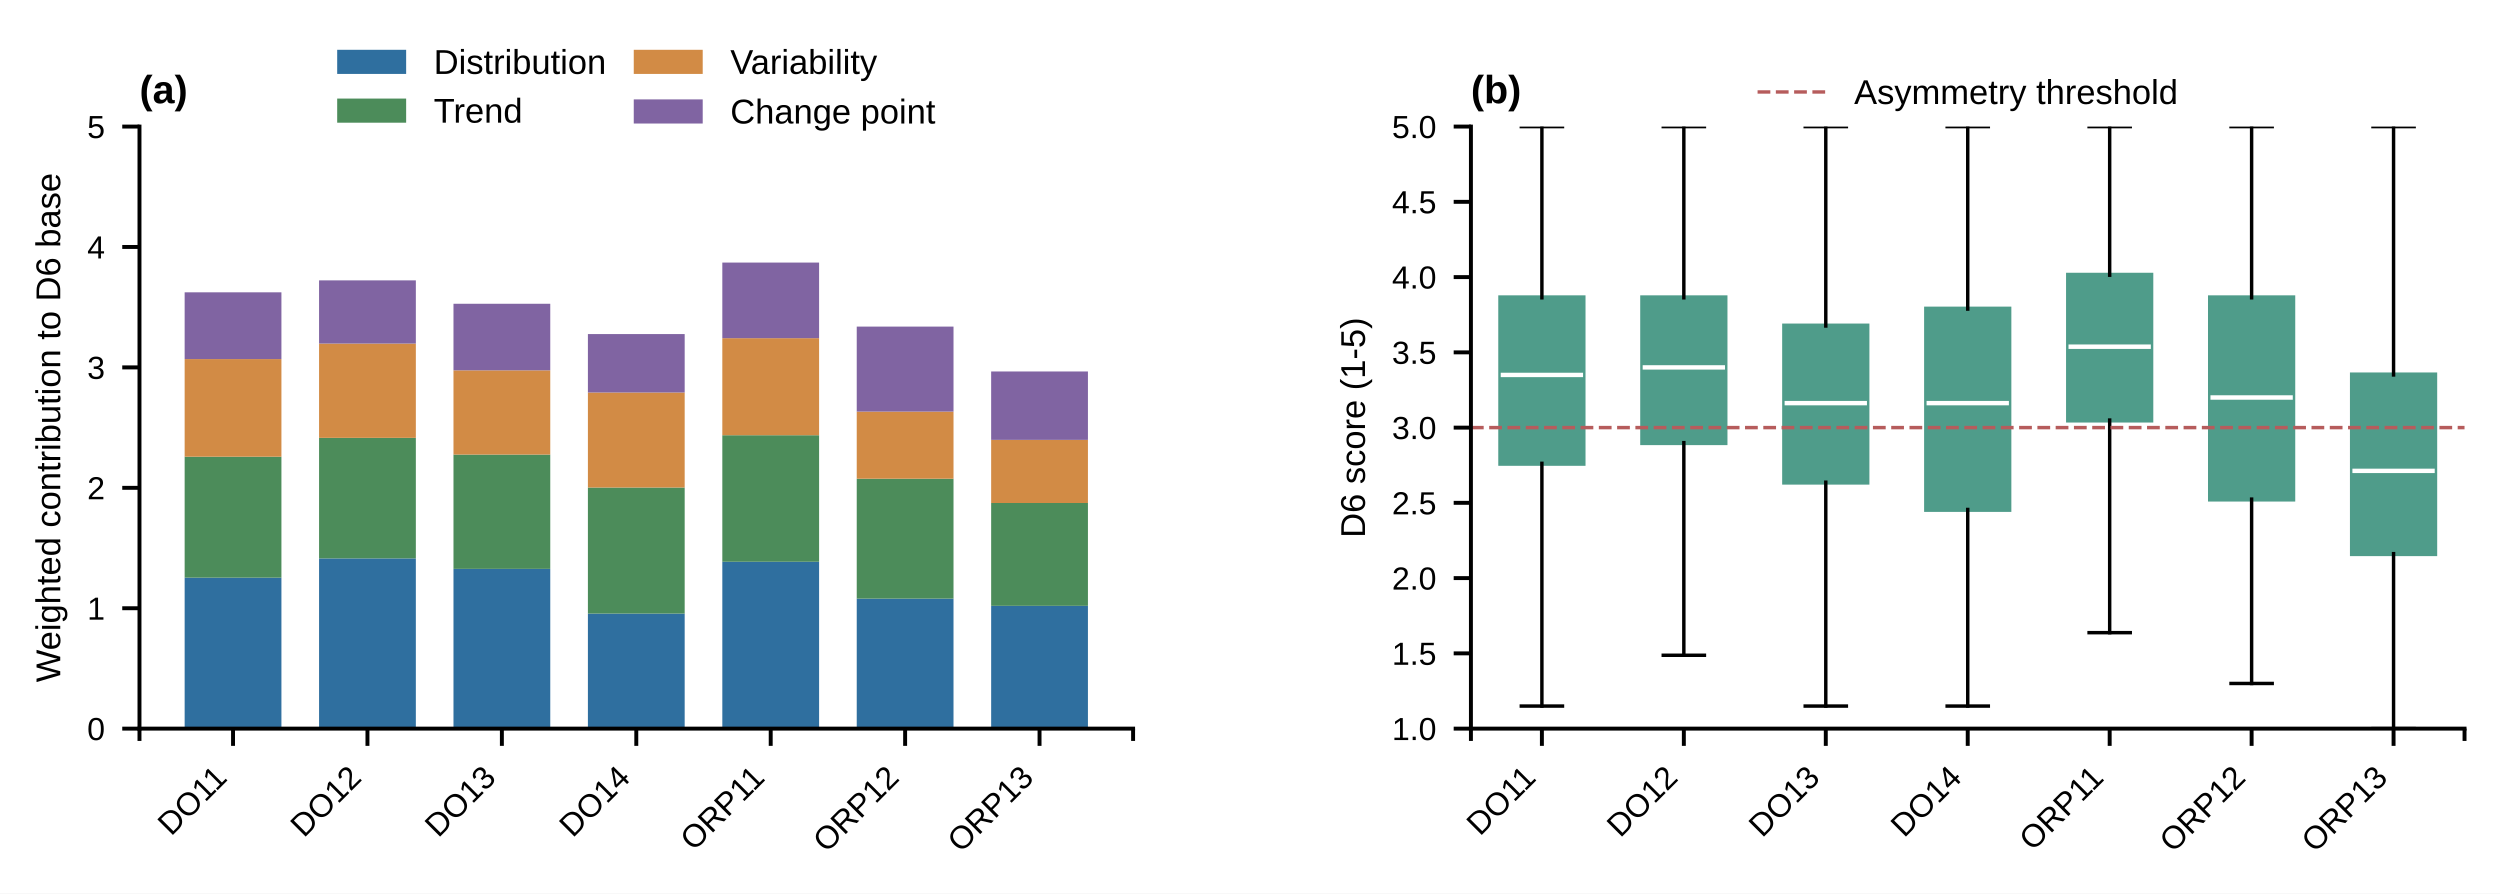
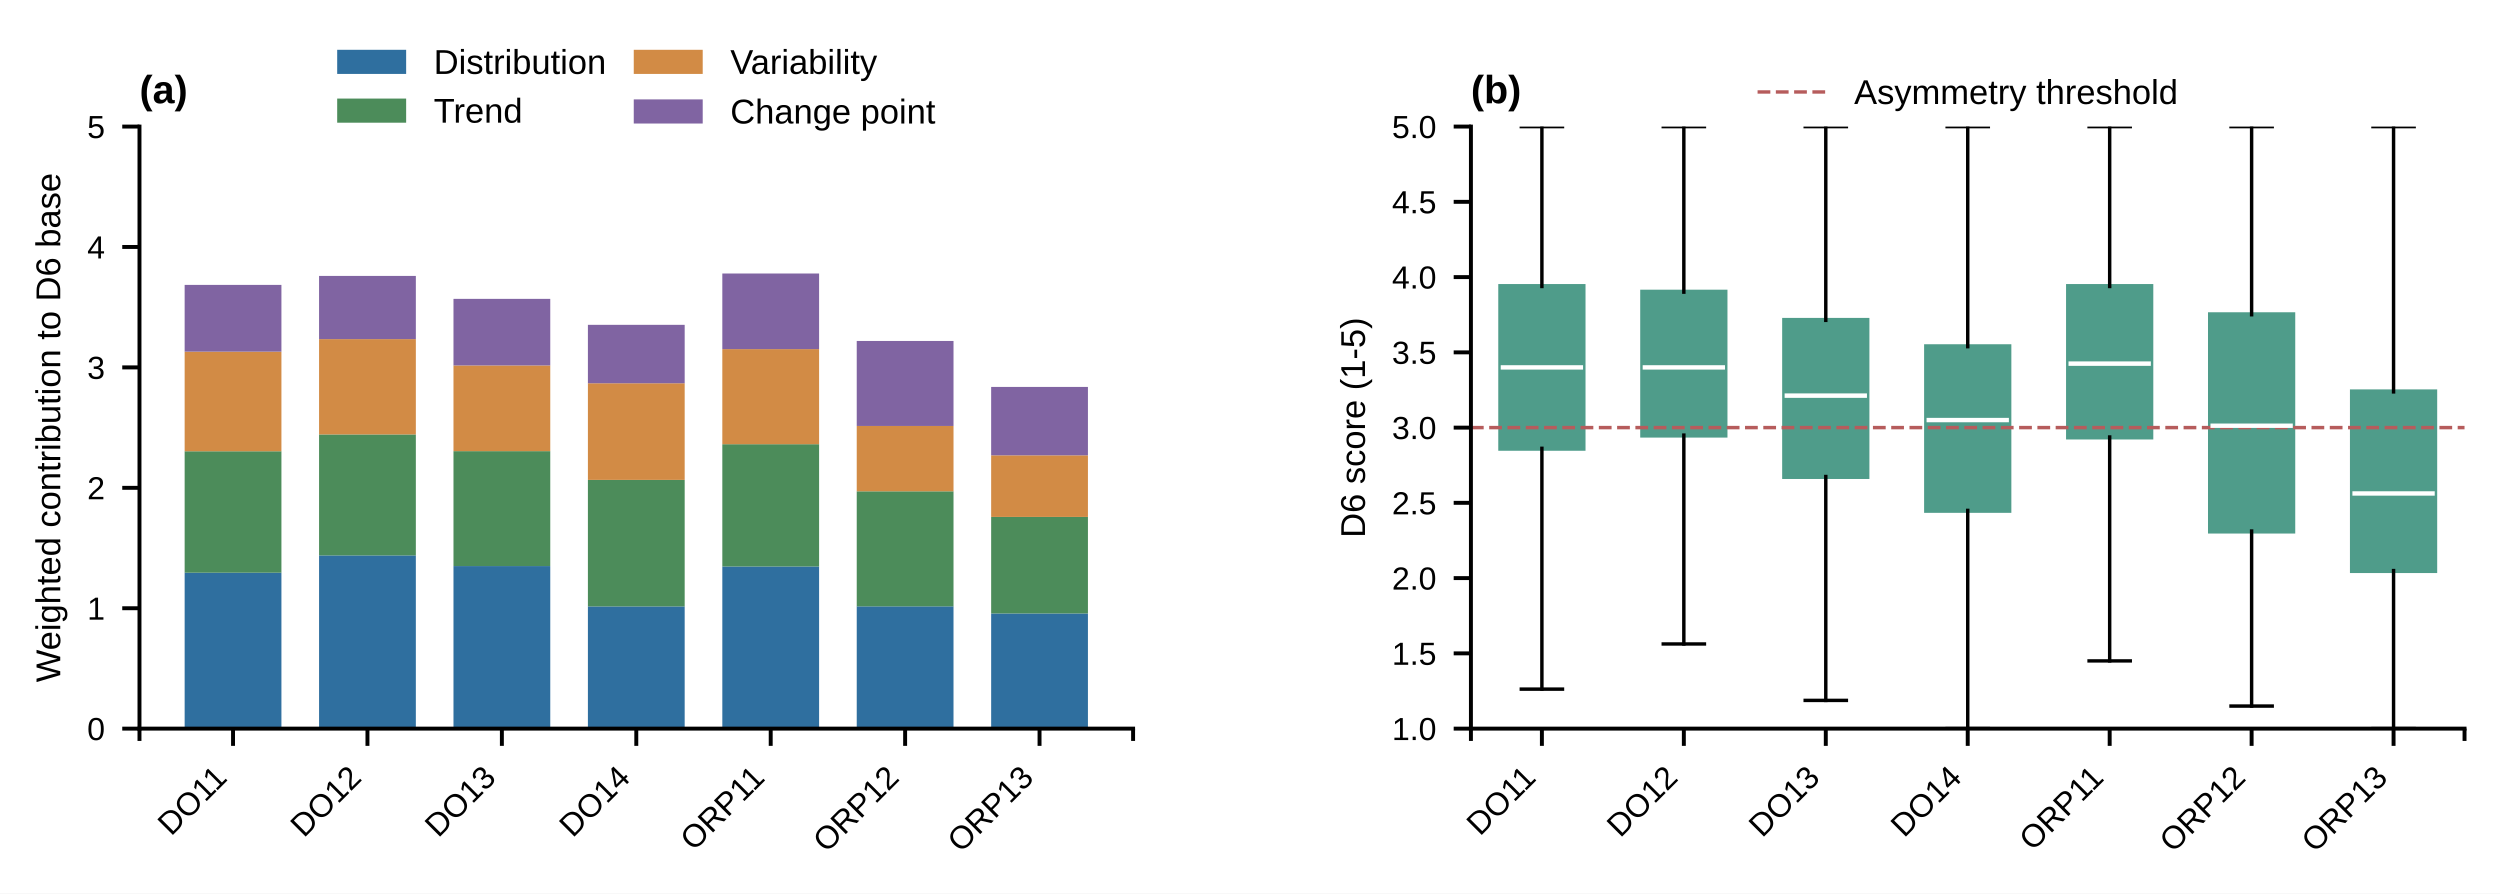
<svg xmlns="http://www.w3.org/2000/svg" xmlns:xlink="http://www.w3.org/1999/xlink" width="507.573pt" height="181.407pt" viewBox="0 0 507.573 181.407" version="1.1">
  <defs>
    <style type="text/css">*{stroke-linejoin: round; stroke-linecap: butt}</style>
  </defs>
  <g id="figure_1">
    <g id="patch_1">
      <path d="M 0 181.407  L 507.573 181.407  L 507.573 0  L 0 0  z " style="fill: #ffffff" />
    </g>
    <g id="axes_1">
      <g id="patch_2">
        <path d="M 28.319 147.931  L 230.051 147.931  L 230.051 25.701  L 28.319 25.701  z " style="fill: #ffffff" />
      </g>
      <g id="patch_3">
-         <path d="M 37.489 147.931  L 57.138 147.931  L 57.138 117.283  L 37.489 117.283  z " clip-path="url(#p89795b368a)" style="fill: #2f6f9f" />
+         <path d="M 37.489 147.931  L 57.138 147.931  L 57.138 116.275  L 37.489 116.275  z " clip-path="url(#pc3d858c9db)" style="fill: #2f6f9f" />
      </g>
      <g id="patch_4">
-         <path d="M 64.779 147.931  L 84.429 147.931  L 84.429 113.371  L 64.779 113.371  z " clip-path="url(#p89795b368a)" style="fill: #2f6f9f" />
+         <path d="M 64.779 147.931  L 84.429 147.931  L 84.429 112.768  L 64.779 112.768  z " clip-path="url(#pc3d858c9db)" style="fill: #2f6f9f" />
      </g>
      <g id="patch_5">
-         <path d="M 92.07 147.931  L 111.719 147.931  L 111.719 115.496  L 92.07 115.496  z " clip-path="url(#p89795b368a)" style="fill: #2f6f9f" />
+         <path d="M 92.07 147.931  L 111.719 147.931  L 111.719 114.924  L 92.07 114.924  z " clip-path="url(#pc3d858c9db)" style="fill: #2f6f9f" />
      </g>
      <g id="patch_6">
-         <path d="M 119.361 147.931  L 139.01 147.931  L 139.01 124.578  L 119.361 124.578  z " clip-path="url(#p89795b368a)" style="fill: #2f6f9f" />
+         <path d="M 119.361 147.931  L 139.01 147.931  L 139.01 123.12  L 119.361 123.12  z " clip-path="url(#pc3d858c9db)" style="fill: #2f6f9f" />
      </g>
      <g id="patch_7">
-         <path d="M 146.651 147.931  L 166.301 147.931  L 166.301 114.052  L 146.651 114.052  z " clip-path="url(#p89795b368a)" style="fill: #2f6f9f" />
+         <path d="M 146.651 147.931  L 166.301 147.931  L 166.301 115.014  L 146.651 115.014  z " clip-path="url(#pc3d858c9db)" style="fill: #2f6f9f" />
      </g>
      <g id="patch_8">
-         <path d="M 173.942 147.931  L 193.591 147.931  L 193.591 121.543  L 173.942 121.543  z " clip-path="url(#p89795b368a)" style="fill: #2f6f9f" />
+         <path d="M 173.942 147.931  L 193.591 147.931  L 193.591 123.109  L 173.942 123.109  z " clip-path="url(#pc3d858c9db)" style="fill: #2f6f9f" />
      </g>
      <g id="patch_9">
-         <path d="M 201.233 147.931  L 220.882 147.931  L 220.882 123  L 201.233 123  z " clip-path="url(#p89795b368a)" style="fill: #2f6f9f" />
+         <path d="M 201.233 147.931  L 220.882 147.931  L 220.882 124.551  L 201.233 124.551  z " clip-path="url(#pc3d858c9db)" style="fill: #2f6f9f" />
      </g>
      <g id="patch_10">
-         <path d="M 37.489 117.283  L 57.138 117.283  L 57.138 92.725  L 37.489 92.725  z " clip-path="url(#p89795b368a)" style="fill: #4c8c5a" />
+         <path d="M 37.489 116.275  L 57.138 116.275  L 57.138 91.619  L 37.489 91.619  z " clip-path="url(#pc3d858c9db)" style="fill: #4c8c5a" />
      </g>
      <g id="patch_11">
-         <path d="M 64.779 113.371  L 84.429 113.371  L 84.429 88.897  L 64.779 88.897  z " clip-path="url(#p89795b368a)" style="fill: #4c8c5a" />
+         <path d="M 64.779 112.768  L 84.429 112.768  L 84.429 88.201  L 64.779 88.201  z " clip-path="url(#pc3d858c9db)" style="fill: #4c8c5a" />
      </g>
      <g id="patch_12">
-         <path d="M 92.07 115.496  L 111.719 115.496  L 111.719 92.293  L 92.07 92.293  z " clip-path="url(#p89795b368a)" style="fill: #4c8c5a" />
+         <path d="M 92.07 114.924  L 111.719 114.924  L 111.719 91.596  L 92.07 91.596  z " clip-path="url(#pc3d858c9db)" style="fill: #4c8c5a" />
      </g>
      <g id="patch_13">
-         <path d="M 119.361 124.578  L 139.01 124.578  L 139.01 98.982  L 119.361 98.982  z " clip-path="url(#p89795b368a)" style="fill: #4c8c5a" />
+         <path d="M 119.361 123.12  L 139.01 123.12  L 139.01 97.434  L 119.361 97.434  z " clip-path="url(#pc3d858c9db)" style="fill: #4c8c5a" />
      </g>
      <g id="patch_14">
-         <path d="M 146.651 114.052  L 166.301 114.052  L 166.301 88.364  L 146.651 88.364  z " clip-path="url(#p89795b368a)" style="fill: #4c8c5a" />
+         <path d="M 146.651 115.014  L 166.301 115.014  L 166.301 90.187  L 146.651 90.187  z " clip-path="url(#pc3d858c9db)" style="fill: #4c8c5a" />
      </g>
      <g id="patch_15">
-         <path d="M 173.942 121.543  L 193.591 121.543  L 193.591 97.193  L 173.942 97.193  z " clip-path="url(#p89795b368a)" style="fill: #4c8c5a" />
+         <path d="M 173.942 123.109  L 193.591 123.109  L 193.591 99.749  L 173.942 99.749  z " clip-path="url(#pc3d858c9db)" style="fill: #4c8c5a" />
      </g>
      <g id="patch_16">
-         <path d="M 201.233 123  L 220.882 123  L 220.882 102.124  L 201.233 102.124  z " clip-path="url(#p89795b368a)" style="fill: #4c8c5a" />
+         <path d="M 201.233 124.551  L 220.882 124.551  L 220.882 104.951  L 201.233 104.951  z " clip-path="url(#pc3d858c9db)" style="fill: #4c8c5a" />
      </g>
      <g id="patch_17">
-         <path d="M 37.489 92.725  L 57.138 92.725  L 57.138 72.901  L 37.489 72.901  z " clip-path="url(#p89795b368a)" style="fill: #d28b45" />
+         <path d="M 37.489 91.619  L 57.138 91.619  L 57.138 71.395  L 37.489 71.395  z " clip-path="url(#pc3d858c9db)" style="fill: #d28b45" />
      </g>
      <g id="patch_18">
-         <path d="M 64.779 88.897  L 84.429 88.897  L 84.429 69.752  L 64.779 69.752  z " clip-path="url(#p89795b368a)" style="fill: #d28b45" />
+         <path d="M 64.779 88.201  L 84.429 88.201  L 84.429 68.848  L 64.779 68.848  z " clip-path="url(#pc3d858c9db)" style="fill: #d28b45" />
      </g>
      <g id="patch_19">
-         <path d="M 92.07 92.293  L 111.719 92.293  L 111.719 75.187  L 92.07 75.187  z " clip-path="url(#p89795b368a)" style="fill: #d28b45" />
+         <path d="M 92.07 91.596  L 111.719 91.596  L 111.719 74.193  L 92.07 74.193  z " clip-path="url(#pc3d858c9db)" style="fill: #d28b45" />
      </g>
      <g id="patch_20">
-         <path d="M 119.361 98.982  L 139.01 98.982  L 139.01 79.687  L 119.361 79.687  z " clip-path="url(#p89795b368a)" style="fill: #d28b45" />
+         <path d="M 119.361 97.434  L 139.01 97.434  L 139.01 77.812  L 119.361 77.812  z " clip-path="url(#pc3d858c9db)" style="fill: #d28b45" />
      </g>
      <g id="patch_21">
-         <path d="M 146.651 88.364  L 166.301 88.364  L 166.301 68.658  L 146.651 68.658  z " clip-path="url(#p89795b368a)" style="fill: #d28b45" />
+         <path d="M 146.651 90.187  L 166.301 90.187  L 166.301 70.878  L 146.651 70.878  z " clip-path="url(#pc3d858c9db)" style="fill: #d28b45" />
      </g>
      <g id="patch_22">
-         <path d="M 173.942 97.193  L 193.591 97.193  L 193.591 83.565  L 173.942 83.565  z " clip-path="url(#p89795b368a)" style="fill: #d28b45" />
+         <path d="M 173.942 99.749  L 193.591 99.749  L 193.591 86.482  L 173.942 86.482  z " clip-path="url(#pc3d858c9db)" style="fill: #d28b45" />
      </g>
      <g id="patch_23">
-         <path d="M 201.233 102.124  L 220.882 102.124  L 220.882 89.306  L 201.233 89.306  z " clip-path="url(#p89795b368a)" style="fill: #d28b45" />
+         <path d="M 201.233 104.951  L 220.882 104.951  L 220.882 92.445  L 201.233 92.445  z " clip-path="url(#pc3d858c9db)" style="fill: #d28b45" />
      </g>
      <g id="patch_24">
-         <path d="M 37.489 72.901  L 57.138 72.901  L 57.138 59.349  L 37.489 59.349  z " clip-path="url(#p89795b368a)" style="fill: #8064a2" />
+         <path d="M 37.489 71.395  L 57.138 71.395  L 57.138 57.843  L 37.489 57.843  z " clip-path="url(#pc3d858c9db)" style="fill: #8064a2" />
      </g>
      <g id="patch_25">
-         <path d="M 64.779 69.752  L 84.429 69.752  L 84.429 56.923  L 64.779 56.923  z " clip-path="url(#p89795b368a)" style="fill: #8064a2" />
+         <path d="M 64.779 68.848  L 84.429 68.848  L 84.429 56.02  L 64.779 56.02  z " clip-path="url(#pc3d858c9db)" style="fill: #8064a2" />
      </g>
      <g id="patch_26">
-         <path d="M 92.07 75.187  L 111.719 75.187  L 111.719 61.673  L 92.07 61.673  z " clip-path="url(#p89795b368a)" style="fill: #8064a2" />
+         <path d="M 92.07 74.193  L 111.719 74.193  L 111.719 60.679  L 92.07 60.679  z " clip-path="url(#pc3d858c9db)" style="fill: #8064a2" />
      </g>
      <g id="patch_27">
-         <path d="M 119.361 79.687  L 139.01 79.687  L 139.01 67.825  L 119.361 67.825  z " clip-path="url(#p89795b368a)" style="fill: #8064a2" />
+         <path d="M 119.361 77.812  L 139.01 77.812  L 139.01 65.95  L 119.361 65.95  z " clip-path="url(#pc3d858c9db)" style="fill: #8064a2" />
      </g>
      <g id="patch_28">
-         <path d="M 146.651 68.658  L 166.301 68.658  L 166.301 53.309  L 146.651 53.309  z " clip-path="url(#p89795b368a)" style="fill: #8064a2" />
+         <path d="M 146.651 70.878  L 166.301 70.878  L 166.301 55.529  L 146.651 55.529  z " clip-path="url(#pc3d858c9db)" style="fill: #8064a2" />
      </g>
      <g id="patch_29">
-         <path d="M 173.942 83.565  L 193.591 83.565  L 193.591 66.308  L 173.942 66.308  z " clip-path="url(#p89795b368a)" style="fill: #8064a2" />
+         <path d="M 173.942 86.482  L 193.591 86.482  L 193.591 69.225  L 173.942 69.225  z " clip-path="url(#pc3d858c9db)" style="fill: #8064a2" />
      </g>
      <g id="patch_30">
-         <path d="M 201.233 89.306  L 220.882 89.306  L 220.882 75.42  L 201.233 75.42  z " clip-path="url(#p89795b368a)" style="fill: #8064a2" />
+         <path d="M 201.233 92.445  L 220.882 92.445  L 220.882 78.558  L 201.233 78.558  z " clip-path="url(#pc3d858c9db)" style="fill: #8064a2" />
      </g>
      <g id="matplotlib.axis_1">
        <g id="xtick_1">
          <g id="line2d_1">
            <defs>
-               <path id="mc0bd2963bd" d="M 0 0  L 0 3.5  " style="stroke: #000000; stroke-width: 0.8" />
+               <path id="m592681caff" d="M 0 0  L 0 3.5  " style="stroke: #000000; stroke-width: 0.8" />
            </defs>
            <g>
-               <use xlink:href="#mc0bd2963bd" x="47.313" y="147.931" style="stroke: #000000; stroke-width: 0.8" />
+               <use xlink:href="#m592681caff" x="47.313" y="147.931" style="stroke: #000000; stroke-width: 0.8" />
            </g>
          </g>
          <g id="text_1">
            <text style="font-size: 6.5px; font-family: 'Arial', 'Helvetica', 'DejaVu Sans', 'Liberation Sans', sans-serif" transform="translate(34.73277 169.8883) rotate(-45)">DO11</text>
          </g>
        </g>
        <g id="xtick_2">
          <g id="line2d_2">
            <g>
-               <use xlink:href="#mc0bd2963bd" x="74.604" y="147.931" style="stroke: #000000; stroke-width: 0.8" />
+               <use xlink:href="#m592681caff" x="74.604" y="147.931" style="stroke: #000000; stroke-width: 0.8" />
            </g>
          </g>
          <g id="text_2">
            <text style="font-size: 6.5px; font-family: 'Arial', 'Helvetica', 'DejaVu Sans', 'Liberation Sans', sans-serif" transform="translate(61.68442 170.2273) rotate(-45)">DO12</text>
          </g>
        </g>
        <g id="xtick_3">
          <g id="line2d_3">
            <g>
-               <use xlink:href="#mc0bd2963bd" x="101.895" y="147.931" style="stroke: #000000; stroke-width: 0.8" />
+               <use xlink:href="#m592681caff" x="101.895" y="147.931" style="stroke: #000000; stroke-width: 0.8" />
            </g>
          </g>
          <g id="text_3">
            <text style="font-size: 6.5px; font-family: 'Arial', 'Helvetica', 'DejaVu Sans', 'Liberation Sans', sans-serif" transform="translate(88.97504 170.2273) rotate(-45)">DO13</text>
          </g>
        </g>
        <g id="xtick_4">
          <g id="line2d_4">
            <g>
-               <use xlink:href="#mc0bd2963bd" x="129.185" y="147.931" style="stroke: #000000; stroke-width: 0.8" />
+               <use xlink:href="#m592681caff" x="129.185" y="147.931" style="stroke: #000000; stroke-width: 0.8" />
            </g>
          </g>
          <g id="text_4">
            <text style="font-size: 6.5px; font-family: 'Arial', 'Helvetica', 'DejaVu Sans', 'Liberation Sans', sans-serif" transform="translate(116.2657 170.2273) rotate(-45)">DO14</text>
          </g>
        </g>
        <g id="xtick_5">
          <g id="line2d_5">
            <g>
-               <use xlink:href="#mc0bd2963bd" x="156.476" y="147.931" style="stroke: #000000; stroke-width: 0.8" />
+               <use xlink:href="#m592681caff" x="156.476" y="147.931" style="stroke: #000000; stroke-width: 0.8" />
            </g>
          </g>
          <g id="text_5">
            <text style="font-size: 6.5px; font-family: 'Arial', 'Helvetica', 'DejaVu Sans', 'Liberation Sans', sans-serif" transform="translate(140.8295 172.9541) rotate(-45)">ORP11</text>
          </g>
        </g>
        <g id="xtick_6">
          <g id="line2d_6">
            <g>
-               <use xlink:href="#mc0bd2963bd" x="183.767" y="147.931" style="stroke: #000000; stroke-width: 0.8" />
+               <use xlink:href="#m592681caff" x="183.767" y="147.931" style="stroke: #000000; stroke-width: 0.8" />
            </g>
          </g>
          <g id="text_6">
            <text style="font-size: 6.5px; font-family: 'Arial', 'Helvetica', 'DejaVu Sans', 'Liberation Sans', sans-serif" transform="translate(167.7811 173.2931) rotate(-45)">ORP12</text>
          </g>
        </g>
        <g id="xtick_7">
          <g id="line2d_7">
            <g>
-               <use xlink:href="#mc0bd2963bd" x="211.057" y="147.931" style="stroke: #000000; stroke-width: 0.8" />
+               <use xlink:href="#m592681caff" x="211.057" y="147.931" style="stroke: #000000; stroke-width: 0.8" />
            </g>
          </g>
          <g id="text_7">
            <text style="font-size: 6.5px; font-family: 'Arial', 'Helvetica', 'DejaVu Sans', 'Liberation Sans', sans-serif" transform="translate(195.0717 173.2931) rotate(-45)">ORP13</text>
          </g>
        </g>
        <g id="xtick_8">
          <g id="line2d_8">
            <defs>
-               <path id="m72e20060b7" d="M 0 0  L 0 2.5  " style="stroke: #000000; stroke-width: 0.8" />
+               <path id="mec6b46f691" d="M 0 0  L 0 2.5  " style="stroke: #000000; stroke-width: 0.8" />
            </defs>
            <g>
-               <use xlink:href="#m72e20060b7" x="28.319" y="147.931" style="stroke: #000000; stroke-width: 0.8" />
+               <use xlink:href="#mec6b46f691" x="28.319" y="147.931" style="stroke: #000000; stroke-width: 0.8" />
            </g>
          </g>
        </g>
        <g id="xtick_9">
          <g id="line2d_9">
            <g>
-               <use xlink:href="#m72e20060b7" x="230.051" y="147.931" style="stroke: #000000; stroke-width: 0.8" />
+               <use xlink:href="#mec6b46f691" x="230.051" y="147.931" style="stroke: #000000; stroke-width: 0.8" />
            </g>
          </g>
        </g>
      </g>
      <g id="matplotlib.axis_2">
        <g id="ytick_1">
          <g id="line2d_10">
            <defs>
-               <path id="me4787491c7" d="M 0 0  L -3.5 0  " style="stroke: #000000; stroke-width: 0.8" />
+               <path id="m00b03b7051" d="M 0 0  L -3.5 0  " style="stroke: #000000; stroke-width: 0.8" />
            </defs>
            <g>
-               <use xlink:href="#me4787491c7" x="28.319" y="147.931" style="stroke: #000000; stroke-width: 0.8" />
+               <use xlink:href="#m00b03b7051" x="28.319" y="147.931" style="stroke: #000000; stroke-width: 0.8" />
            </g>
          </g>
          <g id="text_8">
            <text style="font-size: 6.5px; font-family: 'Arial', 'Helvetica', 'DejaVu Sans', 'Liberation Sans', sans-serif; text-anchor: end" x="21.319" y="150.258" transform="rotate(-0 21.31914 150.2576)">0</text>
          </g>
        </g>
        <g id="ytick_2">
          <g id="line2d_11">
            <g>
-               <use xlink:href="#me4787491c7" x="28.319" y="123.485" style="stroke: #000000; stroke-width: 0.8" />
+               <use xlink:href="#m00b03b7051" x="28.319" y="123.485" style="stroke: #000000; stroke-width: 0.8" />
            </g>
          </g>
          <g id="text_9">
            <text style="font-size: 6.5px; font-family: 'Arial', 'Helvetica', 'DejaVu Sans', 'Liberation Sans', sans-serif; text-anchor: end" x="21.319" y="125.812" transform="rotate(-0 21.31914 125.8116)">1</text>
          </g>
        </g>
        <g id="ytick_3">
          <g id="line2d_12">
            <g>
-               <use xlink:href="#me4787491c7" x="28.319" y="99.039" style="stroke: #000000; stroke-width: 0.8" />
+               <use xlink:href="#m00b03b7051" x="28.319" y="99.039" style="stroke: #000000; stroke-width: 0.8" />
            </g>
          </g>
          <g id="text_10">
            <text style="font-size: 6.5px; font-family: 'Arial', 'Helvetica', 'DejaVu Sans', 'Liberation Sans', sans-serif; text-anchor: end" x="21.319" y="101.366" transform="rotate(-0 21.31914 101.3656)">2</text>
          </g>
        </g>
        <g id="ytick_4">
          <g id="line2d_13">
            <g>
-               <use xlink:href="#me4787491c7" x="28.319" y="74.593" style="stroke: #000000; stroke-width: 0.8" />
+               <use xlink:href="#m00b03b7051" x="28.319" y="74.593" style="stroke: #000000; stroke-width: 0.8" />
            </g>
          </g>
          <g id="text_11">
            <text style="font-size: 6.5px; font-family: 'Arial', 'Helvetica', 'DejaVu Sans', 'Liberation Sans', sans-serif; text-anchor: end" x="21.319" y="76.92" transform="rotate(-0 21.31914 76.91964)">3</text>
          </g>
        </g>
        <g id="ytick_5">
          <g id="line2d_14">
            <g>
-               <use xlink:href="#me4787491c7" x="28.319" y="50.147" style="stroke: #000000; stroke-width: 0.8" />
+               <use xlink:href="#m00b03b7051" x="28.319" y="50.147" style="stroke: #000000; stroke-width: 0.8" />
            </g>
          </g>
          <g id="text_12">
            <text style="font-size: 6.5px; font-family: 'Arial', 'Helvetica', 'DejaVu Sans', 'Liberation Sans', sans-serif; text-anchor: end" x="21.319" y="52.474" transform="rotate(-0 21.31914 52.47366)">4</text>
          </g>
        </g>
        <g id="ytick_6">
          <g id="line2d_15">
            <g>
-               <use xlink:href="#me4787491c7" x="28.319" y="25.701" style="stroke: #000000; stroke-width: 0.8" />
+               <use xlink:href="#m00b03b7051" x="28.319" y="25.701" style="stroke: #000000; stroke-width: 0.8" />
            </g>
          </g>
          <g id="text_13">
            <text style="font-size: 6.5px; font-family: 'Arial', 'Helvetica', 'DejaVu Sans', 'Liberation Sans', sans-serif; text-anchor: end" x="21.319" y="28.028" transform="rotate(-0 21.31914 28.02767)">5</text>
          </g>
        </g>
        <g id="text_14">
          <text style="font-size: 7px; font-family: 'Arial', 'Helvetica', 'DejaVu Sans', 'Liberation Sans', sans-serif; text-anchor: middle" x="12.231" y="86.816" transform="rotate(-90 12.23125 86.81635)">Weighted contribution to D6 base</text>
        </g>
      </g>
      <g id="patch_31">
        <path d="M 28.319 147.931  L 28.319 25.701  " style="fill: none; stroke: #000000; stroke-width: 0.8; stroke-linejoin: miter; stroke-linecap: square" />
      </g>
      <g id="patch_32">
        <path d="M 28.319 147.931  L 230.051 147.931  " style="fill: none; stroke: #000000; stroke-width: 0.8; stroke-linejoin: miter; stroke-linecap: square" />
      </g>
      <g id="text_15">
        <g id="patch_33">
          <path d="M 28.239 22.726  L 38.175 22.726  L 38.175 15.058  L 28.239 15.058  z " style="fill: #ffffff" />
        </g>
        <text style="font-weight: 700; font-size: 8px; font-family: 'Arial', 'Helvetica', 'DejaVu Sans', 'Liberation Sans', sans-serif; text-anchor: start" x="28.319" y="20.962" transform="rotate(-0 28.31914 20.96189)">(a)</text>
      </g>
      <g id="legend_1">
        <g id="patch_34">
          <path d="M 68.459 15.01  L 82.459 15.01  L 82.459 10.11  L 68.459 10.11  z " style="fill: #2f6f9f" />
        </g>
        <g id="text_16">
          <text style="font-size: 7px; font-family: 'Arial', 'Helvetica', 'DejaVu Sans', 'Liberation Sans', sans-serif; text-anchor: start" x="88.059" y="15.01" transform="rotate(-0 88.05864 15.01047)">Distribution</text>
        </g>
        <g id="patch_35">
          <path d="M 68.459 24.912  L 82.459 24.912  L 82.459 20.012  L 68.459 20.012  z " style="fill: #4c8c5a" />
        </g>
        <g id="text_17">
          <text style="font-size: 7px; font-family: 'Arial', 'Helvetica', 'DejaVu Sans', 'Liberation Sans', sans-serif; text-anchor: start" x="88.059" y="24.912" transform="rotate(-0 88.05864 24.91219)">Trend</text>
        </g>
        <g id="patch_36">
          <path d="M 128.671 15.01  L 142.671 15.01  L 142.671 10.11  L 128.671 10.11  z " style="fill: #d28b45" />
        </g>
        <g id="text_18">
          <text style="font-size: 7px; font-family: 'Arial', 'Helvetica', 'DejaVu Sans', 'Liberation Sans', sans-serif; text-anchor: start" x="148.271" y="15.01" transform="rotate(-0 148.2707 15.01047)">Variability</text>
        </g>
        <g id="patch_37">
          <path d="M 128.671 25.08  L 142.671 25.08  L 142.671 20.18  L 128.671 20.18  z " style="fill: #8064a2" />
        </g>
        <g id="text_19">
          <text style="font-size: 7px; font-family: 'Arial', 'Helvetica', 'DejaVu Sans', 'Liberation Sans', sans-serif; text-anchor: start" x="148.271" y="25.08" transform="rotate(-0 148.2707 25.07953)">Change point</text>
        </g>
      </g>
    </g>
    <g id="axes_2">
      <g id="patch_38">
        <path d="M 298.64 147.931  L 500.373 147.931  L 500.373 25.701  L 298.64 25.701  z " style="fill: #ffffff" />
      </g>
      <g id="matplotlib.axis_3">
        <g id="xtick_10">
          <g id="line2d_16">
            <g>
-               <use xlink:href="#mc0bd2963bd" x="313.05" y="147.931" style="stroke: #000000; stroke-width: 0.8" />
+               <use xlink:href="#m592681caff" x="313.05" y="147.931" style="stroke: #000000; stroke-width: 0.8" />
            </g>
          </g>
          <g id="text_20">
            <text style="font-size: 6.5px; font-family: 'Arial', 'Helvetica', 'DejaVu Sans', 'Liberation Sans', sans-serif" transform="translate(300.4692 169.8883) rotate(-45)">DO11</text>
          </g>
        </g>
        <g id="xtick_11">
          <g id="line2d_17">
            <g>
-               <use xlink:href="#mc0bd2963bd" x="341.869" y="147.931" style="stroke: #000000; stroke-width: 0.8" />
+               <use xlink:href="#m592681caff" x="341.869" y="147.931" style="stroke: #000000; stroke-width: 0.8" />
            </g>
          </g>
          <g id="text_21">
            <text style="font-size: 6.5px; font-family: 'Arial', 'Helvetica', 'DejaVu Sans', 'Liberation Sans', sans-serif" transform="translate(328.9491 170.2273) rotate(-45)">DO12</text>
          </g>
        </g>
        <g id="xtick_12">
          <g id="line2d_18">
            <g>
-               <use xlink:href="#mc0bd2963bd" x="370.688" y="147.931" style="stroke: #000000; stroke-width: 0.8" />
+               <use xlink:href="#m592681caff" x="370.688" y="147.931" style="stroke: #000000; stroke-width: 0.8" />
            </g>
          </g>
          <g id="text_22">
            <text style="font-size: 6.5px; font-family: 'Arial', 'Helvetica', 'DejaVu Sans', 'Liberation Sans', sans-serif" transform="translate(357.768 170.2273) rotate(-45)">DO13</text>
          </g>
        </g>
        <g id="xtick_13">
          <g id="line2d_19">
            <g>
-               <use xlink:href="#mc0bd2963bd" x="399.507" y="147.931" style="stroke: #000000; stroke-width: 0.8" />
+               <use xlink:href="#m592681caff" x="399.507" y="147.931" style="stroke: #000000; stroke-width: 0.8" />
            </g>
          </g>
          <g id="text_23">
            <text style="font-size: 6.5px; font-family: 'Arial', 'Helvetica', 'DejaVu Sans', 'Liberation Sans', sans-serif" transform="translate(386.5869 170.2273) rotate(-45)">DO14</text>
          </g>
        </g>
        <g id="xtick_14">
          <g id="line2d_20">
            <g>
-               <use xlink:href="#mc0bd2963bd" x="428.325" y="147.931" style="stroke: #000000; stroke-width: 0.8" />
+               <use xlink:href="#m592681caff" x="428.325" y="147.931" style="stroke: #000000; stroke-width: 0.8" />
            </g>
          </g>
          <g id="text_24">
            <text style="font-size: 6.5px; font-family: 'Arial', 'Helvetica', 'DejaVu Sans', 'Liberation Sans', sans-serif" transform="translate(412.679 172.9541) rotate(-45)">ORP11</text>
          </g>
        </g>
        <g id="xtick_15">
          <g id="line2d_21">
            <g>
-               <use xlink:href="#mc0bd2963bd" x="457.144" y="147.931" style="stroke: #000000; stroke-width: 0.8" />
+               <use xlink:href="#m592681caff" x="457.144" y="147.931" style="stroke: #000000; stroke-width: 0.8" />
            </g>
          </g>
          <g id="text_25">
            <text style="font-size: 6.5px; font-family: 'Arial', 'Helvetica', 'DejaVu Sans', 'Liberation Sans', sans-serif" transform="translate(441.1589 173.2931) rotate(-45)">ORP12</text>
          </g>
        </g>
        <g id="xtick_16">
          <g id="line2d_22">
            <g>
-               <use xlink:href="#mc0bd2963bd" x="485.963" y="147.931" style="stroke: #000000; stroke-width: 0.8" />
+               <use xlink:href="#m592681caff" x="485.963" y="147.931" style="stroke: #000000; stroke-width: 0.8" />
            </g>
          </g>
          <g id="text_26">
            <text style="font-size: 6.5px; font-family: 'Arial', 'Helvetica', 'DejaVu Sans', 'Liberation Sans', sans-serif" transform="translate(469.9778 173.2931) rotate(-45)">ORP13</text>
          </g>
        </g>
        <g id="xtick_17">
          <g id="line2d_23">
            <g>
-               <use xlink:href="#m72e20060b7" x="298.64" y="147.931" style="stroke: #000000; stroke-width: 0.8" />
+               <use xlink:href="#mec6b46f691" x="298.64" y="147.931" style="stroke: #000000; stroke-width: 0.8" />
            </g>
          </g>
        </g>
        <g id="xtick_18">
          <g id="line2d_24">
            <g>
-               <use xlink:href="#m72e20060b7" x="500.373" y="147.931" style="stroke: #000000; stroke-width: 0.8" />
+               <use xlink:href="#mec6b46f691" x="500.373" y="147.931" style="stroke: #000000; stroke-width: 0.8" />
            </g>
          </g>
        </g>
      </g>
      <g id="matplotlib.axis_4">
        <g id="ytick_7">
          <g id="line2d_25">
            <g>
-               <use xlink:href="#me4787491c7" x="298.64" y="147.931" style="stroke: #000000; stroke-width: 0.8" />
+               <use xlink:href="#m00b03b7051" x="298.64" y="147.931" style="stroke: #000000; stroke-width: 0.8" />
            </g>
          </g>
          <g id="text_27">
            <text style="font-size: 6.5px; font-family: 'Arial', 'Helvetica', 'DejaVu Sans', 'Liberation Sans', sans-serif; text-anchor: end" x="291.64" y="150.258" transform="rotate(-0 291.6404 150.2576)">1.0</text>
          </g>
        </g>
        <g id="ytick_8">
          <g id="line2d_26">
            <g>
-               <use xlink:href="#me4787491c7" x="298.64" y="132.653" style="stroke: #000000; stroke-width: 0.8" />
+               <use xlink:href="#m00b03b7051" x="298.64" y="132.653" style="stroke: #000000; stroke-width: 0.8" />
            </g>
          </g>
          <g id="text_28">
            <text style="font-size: 6.5px; font-family: 'Arial', 'Helvetica', 'DejaVu Sans', 'Liberation Sans', sans-serif; text-anchor: end" x="291.64" y="134.979" transform="rotate(-0 291.6404 134.9789)">1.5</text>
          </g>
        </g>
        <g id="ytick_9">
          <g id="line2d_27">
            <g>
-               <use xlink:href="#me4787491c7" x="298.64" y="117.374" style="stroke: #000000; stroke-width: 0.8" />
+               <use xlink:href="#m00b03b7051" x="298.64" y="117.374" style="stroke: #000000; stroke-width: 0.8" />
            </g>
          </g>
          <g id="text_29">
            <text style="font-size: 6.5px; font-family: 'Arial', 'Helvetica', 'DejaVu Sans', 'Liberation Sans', sans-serif; text-anchor: end" x="291.64" y="119.7" transform="rotate(-0 291.6404 119.7001)">2.0</text>
          </g>
        </g>
        <g id="ytick_10">
          <g id="line2d_28">
            <g>
-               <use xlink:href="#me4787491c7" x="298.64" y="102.095" style="stroke: #000000; stroke-width: 0.8" />
+               <use xlink:href="#m00b03b7051" x="298.64" y="102.095" style="stroke: #000000; stroke-width: 0.8" />
            </g>
          </g>
          <g id="text_30">
            <text style="font-size: 6.5px; font-family: 'Arial', 'Helvetica', 'DejaVu Sans', 'Liberation Sans', sans-serif; text-anchor: end" x="291.64" y="104.421" transform="rotate(-0 291.6404 104.4214)">2.5</text>
          </g>
        </g>
        <g id="ytick_11">
          <g id="line2d_29">
            <g>
-               <use xlink:href="#me4787491c7" x="298.64" y="86.816" style="stroke: #000000; stroke-width: 0.8" />
+               <use xlink:href="#m00b03b7051" x="298.64" y="86.816" style="stroke: #000000; stroke-width: 0.8" />
            </g>
          </g>
          <g id="text_31">
            <text style="font-size: 6.5px; font-family: 'Arial', 'Helvetica', 'DejaVu Sans', 'Liberation Sans', sans-serif; text-anchor: end" x="291.64" y="89.143" transform="rotate(-0 291.6404 89.14264)">3.0</text>
          </g>
        </g>
        <g id="ytick_12">
          <g id="line2d_30">
            <g>
-               <use xlink:href="#me4787491c7" x="298.64" y="71.538" style="stroke: #000000; stroke-width: 0.8" />
+               <use xlink:href="#m00b03b7051" x="298.64" y="71.538" style="stroke: #000000; stroke-width: 0.8" />
            </g>
          </g>
          <g id="text_32">
            <text style="font-size: 6.5px; font-family: 'Arial', 'Helvetica', 'DejaVu Sans', 'Liberation Sans', sans-serif; text-anchor: end" x="291.64" y="73.864" transform="rotate(-0 291.6404 73.86389)">3.5</text>
          </g>
        </g>
        <g id="ytick_13">
          <g id="line2d_31">
            <g>
-               <use xlink:href="#me4787491c7" x="298.64" y="56.259" style="stroke: #000000; stroke-width: 0.8" />
+               <use xlink:href="#m00b03b7051" x="298.64" y="56.259" style="stroke: #000000; stroke-width: 0.8" />
            </g>
          </g>
          <g id="text_33">
            <text style="font-size: 6.5px; font-family: 'Arial', 'Helvetica', 'DejaVu Sans', 'Liberation Sans', sans-serif; text-anchor: end" x="291.64" y="58.585" transform="rotate(-0 291.6404 58.58516)">4.0</text>
          </g>
        </g>
        <g id="ytick_14">
          <g id="line2d_32">
            <g>
-               <use xlink:href="#me4787491c7" x="298.64" y="40.98" style="stroke: #000000; stroke-width: 0.8" />
+               <use xlink:href="#m00b03b7051" x="298.64" y="40.98" style="stroke: #000000; stroke-width: 0.8" />
            </g>
          </g>
          <g id="text_34">
            <text style="font-size: 6.5px; font-family: 'Arial', 'Helvetica', 'DejaVu Sans', 'Liberation Sans', sans-serif; text-anchor: end" x="291.64" y="43.306" transform="rotate(-0 291.6404 43.30642)">4.5</text>
          </g>
        </g>
        <g id="ytick_15">
          <g id="line2d_33">
            <g>
-               <use xlink:href="#me4787491c7" x="298.64" y="25.701" style="stroke: #000000; stroke-width: 0.8" />
+               <use xlink:href="#m00b03b7051" x="298.64" y="25.701" style="stroke: #000000; stroke-width: 0.8" />
            </g>
          </g>
          <g id="text_35">
            <text style="font-size: 6.5px; font-family: 'Arial', 'Helvetica', 'DejaVu Sans', 'Liberation Sans', sans-serif; text-anchor: end" x="291.64" y="28.028" transform="rotate(-0 291.6404 28.02767)">5.0</text>
          </g>
        </g>
        <g id="text_36">
          <text style="font-size: 7px; font-family: 'Arial', 'Helvetica', 'DejaVu Sans', 'Liberation Sans', sans-serif; text-anchor: middle" x="277.132" y="86.816" transform="rotate(-90 277.1321 86.81635)">D6 score (1-5)</text>
        </g>
      </g>
      <g id="patch_39">
-         <path d="M 304.692 94.074  L 321.407 94.074  L 321.407 60.461  L 304.692 60.461  L 304.692 94.074  z " clip-path="url(#p1d88b3ca55)" style="fill: #4f9c8a; stroke: #4f9c8a; stroke-linejoin: miter" />
+         <path d="M 304.692 91.018  L 321.407 91.018  L 321.407 58.169  L 304.692 58.169  L 304.692 91.018  z " clip-path="url(#paa2d1ac096)" style="fill: #4f9c8a; stroke: #4f9c8a; stroke-linejoin: miter" />
      </g>
      <g id="line2d_34">
-         <path d="M 313.05 94.074  L 313.05 143.348  " clip-path="url(#p1d88b3ca55)" style="fill: none; stroke: #000000; stroke-width: 0.7; stroke-linecap: square" />
+         <path d="M 313.05 91.018  L 313.05 139.91  " clip-path="url(#paa2d1ac096)" style="fill: none; stroke: #000000; stroke-width: 0.7; stroke-linecap: square" />
      </g>
      <g id="line2d_35">
-         <path d="M 313.05 60.461  L 313.05 25.701  " clip-path="url(#p1d88b3ca55)" style="fill: none; stroke: #000000; stroke-width: 0.7; stroke-linecap: square" />
+         <path d="M 313.05 58.169  L 313.05 25.701  " clip-path="url(#paa2d1ac096)" style="fill: none; stroke: #000000; stroke-width: 0.7; stroke-linecap: square" />
      </g>
      <g id="line2d_36">
-         <path d="M 308.871 143.348  L 317.229 143.348  " clip-path="url(#p1d88b3ca55)" style="fill: none; stroke: #000000; stroke-width: 0.7; stroke-linecap: square" />
+         <path d="M 308.871 139.91  L 317.229 139.91  " clip-path="url(#paa2d1ac096)" style="fill: none; stroke: #000000; stroke-width: 0.7; stroke-linecap: square" />
      </g>
      <g id="line2d_37">
-         <path d="M 308.871 25.701  L 317.229 25.701  " clip-path="url(#p1d88b3ca55)" style="fill: none; stroke: #000000; stroke-width: 0.7; stroke-linecap: square" />
+         <path d="M 308.871 25.701  L 317.229 25.701  " clip-path="url(#paa2d1ac096)" style="fill: none; stroke: #000000; stroke-width: 0.7; stroke-linecap: square" />
      </g>
      <g id="patch_40">
-         <path d="M 333.511 89.872  L 350.226 89.872  L 350.226 60.461  L 333.511 60.461  L 333.511 89.872  z " clip-path="url(#p1d88b3ca55)" style="fill: #4f9c8a; stroke: #4f9c8a; stroke-linejoin: miter" />
+         <path d="M 333.511 88.344  L 350.226 88.344  L 350.226 59.315  L 333.511 59.315  L 333.511 88.344  z " clip-path="url(#paa2d1ac096)" style="fill: #4f9c8a; stroke: #4f9c8a; stroke-linejoin: miter" />
      </g>
      <g id="line2d_38">
-         <path d="M 341.869 89.872  L 341.869 133.035  " clip-path="url(#p1d88b3ca55)" style="fill: none; stroke: #000000; stroke-width: 0.7; stroke-linecap: square" />
+         <path d="M 341.869 88.344  L 341.869 130.743  " clip-path="url(#paa2d1ac096)" style="fill: none; stroke: #000000; stroke-width: 0.7; stroke-linecap: square" />
      </g>
      <g id="line2d_39">
-         <path d="M 341.869 60.461  L 341.869 25.701  " clip-path="url(#p1d88b3ca55)" style="fill: none; stroke: #000000; stroke-width: 0.7; stroke-linecap: square" />
+         <path d="M 341.869 59.315  L 341.869 25.701  " clip-path="url(#paa2d1ac096)" style="fill: none; stroke: #000000; stroke-width: 0.7; stroke-linecap: square" />
      </g>
      <g id="line2d_40">
-         <path d="M 337.69 133.035  L 346.047 133.035  " clip-path="url(#p1d88b3ca55)" style="fill: none; stroke: #000000; stroke-width: 0.7; stroke-linecap: square" />
+         <path d="M 337.69 130.743  L 346.047 130.743  " clip-path="url(#paa2d1ac096)" style="fill: none; stroke: #000000; stroke-width: 0.7; stroke-linecap: square" />
      </g>
      <g id="line2d_41">
-         <path d="M 337.69 25.701  L 346.047 25.701  " clip-path="url(#p1d88b3ca55)" style="fill: none; stroke: #000000; stroke-width: 0.7; stroke-linecap: square" />
+         <path d="M 337.69 25.701  L 346.047 25.701  " clip-path="url(#paa2d1ac096)" style="fill: none; stroke: #000000; stroke-width: 0.7; stroke-linecap: square" />
      </g>
      <g id="patch_41">
-         <path d="M 362.33 97.893  L 379.045 97.893  L 379.045 66.19  L 362.33 66.19  L 362.33 97.893  z " clip-path="url(#p1d88b3ca55)" style="fill: #4f9c8a; stroke: #4f9c8a; stroke-linejoin: miter" />
+         <path d="M 362.33 96.748  L 379.045 96.748  L 379.045 65.044  L 362.33 65.044  L 362.33 96.748  z " clip-path="url(#paa2d1ac096)" style="fill: #4f9c8a; stroke: #4f9c8a; stroke-linejoin: miter" />
      </g>
      <g id="line2d_42">
-         <path d="M 370.688 97.893  L 370.688 143.348  " clip-path="url(#p1d88b3ca55)" style="fill: none; stroke: #000000; stroke-width: 0.7; stroke-linecap: square" />
+         <path d="M 370.688 96.748  L 370.688 142.202  " clip-path="url(#paa2d1ac096)" style="fill: none; stroke: #000000; stroke-width: 0.7; stroke-linecap: square" />
      </g>
      <g id="line2d_43">
-         <path d="M 370.688 66.19  L 370.688 25.701  " clip-path="url(#p1d88b3ca55)" style="fill: none; stroke: #000000; stroke-width: 0.7; stroke-linecap: square" />
+         <path d="M 370.688 65.044  L 370.688 25.701  " clip-path="url(#paa2d1ac096)" style="fill: none; stroke: #000000; stroke-width: 0.7; stroke-linecap: square" />
      </g>
      <g id="line2d_44">
-         <path d="M 366.509 143.348  L 374.866 143.348  " clip-path="url(#p1d88b3ca55)" style="fill: none; stroke: #000000; stroke-width: 0.7; stroke-linecap: square" />
+         <path d="M 366.509 142.202  L 374.866 142.202  " clip-path="url(#paa2d1ac096)" style="fill: none; stroke: #000000; stroke-width: 0.7; stroke-linecap: square" />
      </g>
      <g id="line2d_45">
-         <path d="M 366.509 25.701  L 374.866 25.701  " clip-path="url(#p1d88b3ca55)" style="fill: none; stroke: #000000; stroke-width: 0.7; stroke-linecap: square" />
+         <path d="M 366.509 25.701  L 374.866 25.701  " clip-path="url(#paa2d1ac096)" style="fill: none; stroke: #000000; stroke-width: 0.7; stroke-linecap: square" />
      </g>
      <g id="patch_42">
-         <path d="M 391.149 103.432  L 407.864 103.432  L 407.864 62.752  L 391.149 62.752  L 391.149 103.432  z " clip-path="url(#p1d88b3ca55)" style="fill: #4f9c8a; stroke: #4f9c8a; stroke-linejoin: miter" />
+         <path d="M 391.149 103.623  L 407.864 103.623  L 407.864 70.392  L 391.149 70.392  L 391.149 103.623  z " clip-path="url(#paa2d1ac096)" style="fill: #4f9c8a; stroke: #4f9c8a; stroke-linejoin: miter" />
      </g>
      <g id="line2d_46">
-         <path d="M 399.507 103.432  L 399.507 143.348  " clip-path="url(#p1d88b3ca55)" style="fill: none; stroke: #000000; stroke-width: 0.7; stroke-linecap: square" />
+         <path d="M 399.507 103.623  L 399.507 147.931  " clip-path="url(#paa2d1ac096)" style="fill: none; stroke: #000000; stroke-width: 0.7; stroke-linecap: square" />
      </g>
      <g id="line2d_47">
-         <path d="M 399.507 62.752  L 399.507 25.701  " clip-path="url(#p1d88b3ca55)" style="fill: none; stroke: #000000; stroke-width: 0.7; stroke-linecap: square" />
+         <path d="M 399.507 70.392  L 399.507 25.701  " clip-path="url(#paa2d1ac096)" style="fill: none; stroke: #000000; stroke-width: 0.7; stroke-linecap: square" />
      </g>
      <g id="line2d_48">
-         <path d="M 395.328 143.348  L 403.685 143.348  " clip-path="url(#p1d88b3ca55)" style="fill: none; stroke: #000000; stroke-width: 0.7; stroke-linecap: square" />
+         <path d="M 395.328 147.931  L 403.685 147.931  " clip-path="url(#paa2d1ac096)" style="fill: none; stroke: #000000; stroke-width: 0.7; stroke-linecap: square" />
      </g>
      <g id="line2d_49">
-         <path d="M 395.328 25.701  L 403.685 25.701  " clip-path="url(#p1d88b3ca55)" style="fill: none; stroke: #000000; stroke-width: 0.7; stroke-linecap: square" />
+         <path d="M 395.328 25.701  L 403.685 25.701  " clip-path="url(#paa2d1ac096)" style="fill: none; stroke: #000000; stroke-width: 0.7; stroke-linecap: square" />
      </g>
      <g id="patch_43">
-         <path d="M 419.968 85.288  L 436.683 85.288  L 436.683 55.877  L 419.968 55.877  L 419.968 85.288  z " clip-path="url(#p1d88b3ca55)" style="fill: #4f9c8a; stroke: #4f9c8a; stroke-linejoin: miter" />
+         <path d="M 419.968 88.726  L 436.683 88.726  L 436.683 58.169  L 419.968 58.169  L 419.968 88.726  z " clip-path="url(#paa2d1ac096)" style="fill: #4f9c8a; stroke: #4f9c8a; stroke-linejoin: miter" />
      </g>
      <g id="line2d_50">
-         <path d="M 428.325 85.288  L 428.325 128.451  " clip-path="url(#p1d88b3ca55)" style="fill: none; stroke: #000000; stroke-width: 0.7; stroke-linecap: square" />
+         <path d="M 428.325 88.726  L 428.325 134.18  " clip-path="url(#paa2d1ac096)" style="fill: none; stroke: #000000; stroke-width: 0.7; stroke-linecap: square" />
      </g>
      <g id="line2d_51">
-         <path d="M 428.325 55.877  L 428.325 25.701  " clip-path="url(#p1d88b3ca55)" style="fill: none; stroke: #000000; stroke-width: 0.7; stroke-linecap: square" />
+         <path d="M 428.325 58.169  L 428.325 25.701  " clip-path="url(#paa2d1ac096)" style="fill: none; stroke: #000000; stroke-width: 0.7; stroke-linecap: square" />
      </g>
      <g id="line2d_52">
-         <path d="M 424.147 128.451  L 432.504 128.451  " clip-path="url(#p1d88b3ca55)" style="fill: none; stroke: #000000; stroke-width: 0.7; stroke-linecap: square" />
+         <path d="M 424.147 134.18  L 432.504 134.18  " clip-path="url(#paa2d1ac096)" style="fill: none; stroke: #000000; stroke-width: 0.7; stroke-linecap: square" />
      </g>
      <g id="line2d_53">
-         <path d="M 424.147 25.701  L 432.504 25.701  " clip-path="url(#p1d88b3ca55)" style="fill: none; stroke: #000000; stroke-width: 0.7; stroke-linecap: square" />
+         <path d="M 424.147 25.701  L 432.504 25.701  " clip-path="url(#paa2d1ac096)" style="fill: none; stroke: #000000; stroke-width: 0.7; stroke-linecap: square" />
      </g>
      <g id="patch_44">
-         <path d="M 448.787 101.331  L 465.502 101.331  L 465.502 60.461  L 448.787 60.461  L 448.787 101.331  z " clip-path="url(#p1d88b3ca55)" style="fill: #4f9c8a; stroke: #4f9c8a; stroke-linejoin: miter" />
+         <path d="M 448.787 107.825  L 465.502 107.825  L 465.502 63.898  L 448.787 63.898  L 448.787 107.825  z " clip-path="url(#paa2d1ac096)" style="fill: #4f9c8a; stroke: #4f9c8a; stroke-linejoin: miter" />
      </g>
      <g id="line2d_54">
-         <path d="M 457.144 101.331  L 457.144 138.764  " clip-path="url(#p1d88b3ca55)" style="fill: none; stroke: #000000; stroke-width: 0.7; stroke-linecap: square" />
+         <path d="M 457.144 107.825  L 457.144 143.348  " clip-path="url(#paa2d1ac096)" style="fill: none; stroke: #000000; stroke-width: 0.7; stroke-linecap: square" />
      </g>
      <g id="line2d_55">
-         <path d="M 457.144 60.461  L 457.144 25.701  " clip-path="url(#p1d88b3ca55)" style="fill: none; stroke: #000000; stroke-width: 0.7; stroke-linecap: square" />
+         <path d="M 457.144 63.898  L 457.144 25.701  " clip-path="url(#paa2d1ac096)" style="fill: none; stroke: #000000; stroke-width: 0.7; stroke-linecap: square" />
      </g>
      <g id="line2d_56">
-         <path d="M 452.966 138.764  L 461.323 138.764  " clip-path="url(#p1d88b3ca55)" style="fill: none; stroke: #000000; stroke-width: 0.7; stroke-linecap: square" />
+         <path d="M 452.966 143.348  L 461.323 143.348  " clip-path="url(#paa2d1ac096)" style="fill: none; stroke: #000000; stroke-width: 0.7; stroke-linecap: square" />
      </g>
      <g id="line2d_57">
-         <path d="M 452.966 25.701  L 461.323 25.701  " clip-path="url(#p1d88b3ca55)" style="fill: none; stroke: #000000; stroke-width: 0.7; stroke-linecap: square" />
+         <path d="M 452.966 25.701  L 461.323 25.701  " clip-path="url(#paa2d1ac096)" style="fill: none; stroke: #000000; stroke-width: 0.7; stroke-linecap: square" />
      </g>
      <g id="patch_45">
-         <path d="M 477.606 112.408  L 494.321 112.408  L 494.321 76.121  L 477.606 76.121  L 477.606 112.408  z " clip-path="url(#p1d88b3ca55)" style="fill: #4f9c8a; stroke: #4f9c8a; stroke-linejoin: miter" />
+         <path d="M 477.606 115.846  L 494.321 115.846  L 494.321 79.559  L 477.606 79.559  L 477.606 115.846  z " clip-path="url(#paa2d1ac096)" style="fill: #4f9c8a; stroke: #4f9c8a; stroke-linejoin: miter" />
      </g>
      <g id="line2d_58">
-         <path d="M 485.963 112.408  L 485.963 147.931  " clip-path="url(#p1d88b3ca55)" style="fill: none; stroke: #000000; stroke-width: 0.7; stroke-linecap: square" />
+         <path d="M 485.963 115.846  L 485.963 147.931  " clip-path="url(#paa2d1ac096)" style="fill: none; stroke: #000000; stroke-width: 0.7; stroke-linecap: square" />
      </g>
      <g id="line2d_59">
-         <path d="M 485.963 76.121  L 485.963 25.701  " clip-path="url(#p1d88b3ca55)" style="fill: none; stroke: #000000; stroke-width: 0.7; stroke-linecap: square" />
+         <path d="M 485.963 79.559  L 485.963 25.701  " clip-path="url(#paa2d1ac096)" style="fill: none; stroke: #000000; stroke-width: 0.7; stroke-linecap: square" />
      </g>
      <g id="line2d_60">
-         <path d="M 481.784 147.931  L 490.142 147.931  " clip-path="url(#p1d88b3ca55)" style="fill: none; stroke: #000000; stroke-width: 0.7; stroke-linecap: square" />
+         <path d="M 481.784 147.931  L 490.142 147.931  " clip-path="url(#paa2d1ac096)" style="fill: none; stroke: #000000; stroke-width: 0.7; stroke-linecap: square" />
      </g>
      <g id="line2d_61">
-         <path d="M 481.784 25.701  L 490.142 25.701  " clip-path="url(#p1d88b3ca55)" style="fill: none; stroke: #000000; stroke-width: 0.7; stroke-linecap: square" />
+         <path d="M 481.784 25.701  L 490.142 25.701  " clip-path="url(#paa2d1ac096)" style="fill: none; stroke: #000000; stroke-width: 0.7; stroke-linecap: square" />
      </g>
      <g id="line2d_62">
-         <path d="M 298.64 86.816  L 500.373 86.816  " clip-path="url(#p1d88b3ca55)" style="fill: none; stroke-dasharray: 2.59,1.12; stroke-dashoffset: 0; stroke: #b65c5c; stroke-width: 0.7" />
+         <path d="M 298.64 86.816  L 500.373 86.816  " clip-path="url(#paa2d1ac096)" style="fill: none; stroke-dasharray: 2.59,1.12; stroke-dashoffset: 0; stroke: #b65c5c; stroke-width: 0.7" />
      </g>
      <g id="line2d_63">
-         <path d="M 304.692 76.121  L 321.407 76.121  " clip-path="url(#p1d88b3ca55)" style="fill: none; stroke: #ffffff; stroke-width: 0.9" />
+         <path d="M 304.692 74.593  L 321.407 74.593  " clip-path="url(#paa2d1ac096)" style="fill: none; stroke: #ffffff; stroke-width: 0.9" />
      </g>
      <g id="line2d_64">
-         <path d="M 333.511 74.593  L 350.226 74.593  " clip-path="url(#p1d88b3ca55)" style="fill: none; stroke: #ffffff; stroke-width: 0.9" />
+         <path d="M 333.511 74.593  L 350.226 74.593  " clip-path="url(#paa2d1ac096)" style="fill: none; stroke: #ffffff; stroke-width: 0.9" />
      </g>
      <g id="line2d_65">
-         <path d="M 362.33 81.851  L 379.045 81.851  " clip-path="url(#p1d88b3ca55)" style="fill: none; stroke: #ffffff; stroke-width: 0.9" />
+         <path d="M 362.33 80.323  L 379.045 80.323  " clip-path="url(#paa2d1ac096)" style="fill: none; stroke: #ffffff; stroke-width: 0.9" />
      </g>
      <g id="line2d_66">
-         <path d="M 391.149 81.851  L 407.864 81.851  " clip-path="url(#p1d88b3ca55)" style="fill: none; stroke: #ffffff; stroke-width: 0.9" />
+         <path d="M 391.149 85.288  L 407.864 85.288  " clip-path="url(#paa2d1ac096)" style="fill: none; stroke: #ffffff; stroke-width: 0.9" />
      </g>
      <g id="line2d_67">
-         <path d="M 419.968 70.392  L 436.683 70.392  " clip-path="url(#p1d88b3ca55)" style="fill: none; stroke: #ffffff; stroke-width: 0.9" />
+         <path d="M 419.968 73.829  L 436.683 73.829  " clip-path="url(#paa2d1ac096)" style="fill: none; stroke: #ffffff; stroke-width: 0.9" />
      </g>
      <g id="line2d_68">
-         <path d="M 448.787 80.705  L 465.502 80.705  " clip-path="url(#p1d88b3ca55)" style="fill: none; stroke: #ffffff; stroke-width: 0.9" />
+         <path d="M 448.787 86.434  L 465.502 86.434  " clip-path="url(#paa2d1ac096)" style="fill: none; stroke: #ffffff; stroke-width: 0.9" />
      </g>
      <g id="line2d_69">
-         <path d="M 477.606 95.602  L 494.321 95.602  " clip-path="url(#p1d88b3ca55)" style="fill: none; stroke: #ffffff; stroke-width: 0.9" />
+         <path d="M 477.606 100.185  L 494.321 100.185  " clip-path="url(#paa2d1ac096)" style="fill: none; stroke: #ffffff; stroke-width: 0.9" />
      </g>
      <g id="patch_46">
        <path d="M 298.64 147.931  L 298.64 25.701  " style="fill: none; stroke: #000000; stroke-width: 0.8; stroke-linejoin: miter; stroke-linecap: square" />
      </g>
      <g id="patch_47">
        <path d="M 298.64 147.931  L 500.373 147.931  " style="fill: none; stroke: #000000; stroke-width: 0.8; stroke-linejoin: miter; stroke-linecap: square" />
      </g>
      <g id="text_37">
        <g id="patch_48">
          <path d="M 298.56 22.726  L 308.934 22.726  L 308.934 15.058  L 298.56 15.058  z " style="fill: #ffffff" />
        </g>
        <text style="font-weight: 700; font-size: 8px; font-family: 'Arial', 'Helvetica', 'DejaVu Sans', 'Liberation Sans', sans-serif; text-anchor: start" x="298.64" y="20.962" transform="rotate(-0 298.6404 20.96189)">(b)</text>
      </g>
      <g id="legend_2">
        <g id="line2d_70">
          <path d="M 356.838 18.672  L 363.838 18.672  L 370.838 18.672  " style="fill: none; stroke-dasharray: 2.59,1.12; stroke-dashoffset: 0; stroke: #b65c5c; stroke-width: 0.7" />
        </g>
        <g id="text_38">
          <text style="font-size: 7px; font-family: 'Arial', 'Helvetica', 'DejaVu Sans', 'Liberation Sans', sans-serif; text-anchor: start" x="376.438" y="21.122" transform="rotate(-0 376.4377 21.12196)">Asymmetry threshold</text>
        </g>
      </g>
    </g>
  </g>
  <defs>
-     <clipPath id="p89795b368a">
+     <clipPath id="pc3d858c9db">
      <rect x="28.319" y="25.701" width="201.732" height="122.23" />
    </clipPath>
-     <clipPath id="p1d88b3ca55">
+     <clipPath id="paa2d1ac096">
      <rect x="298.64" y="25.701" width="201.732" height="122.23" />
    </clipPath>
  </defs>
</svg>
